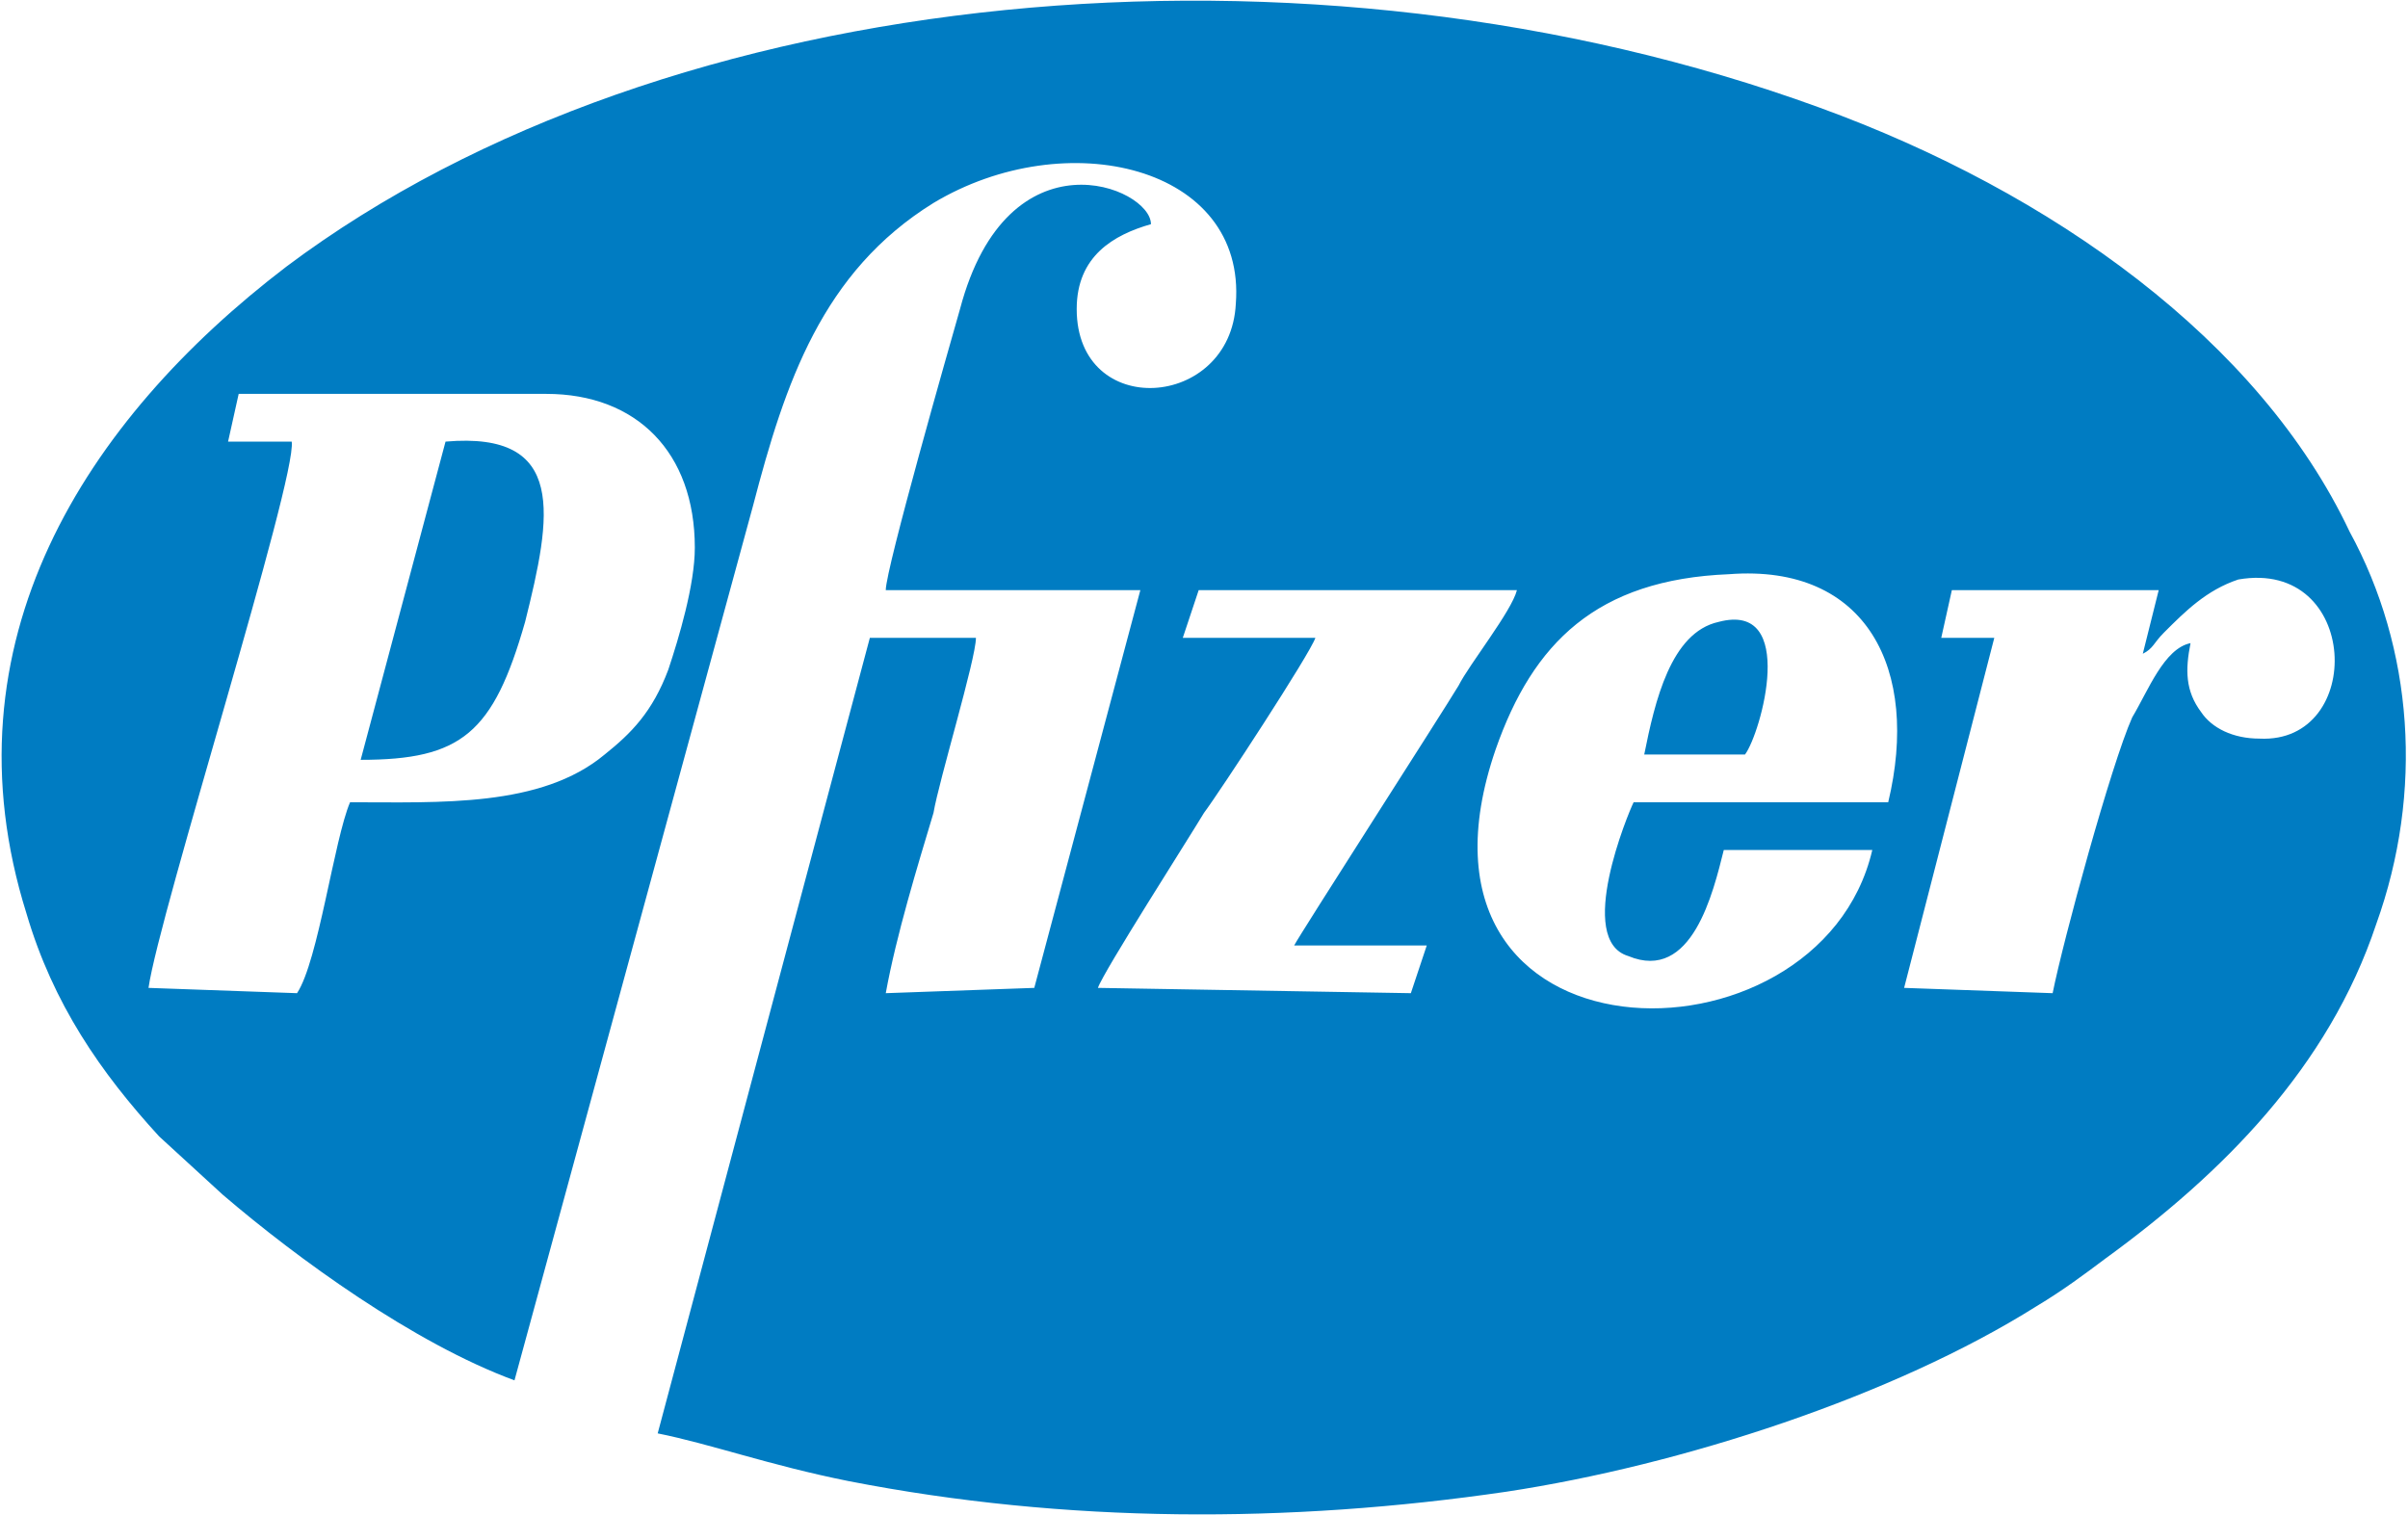
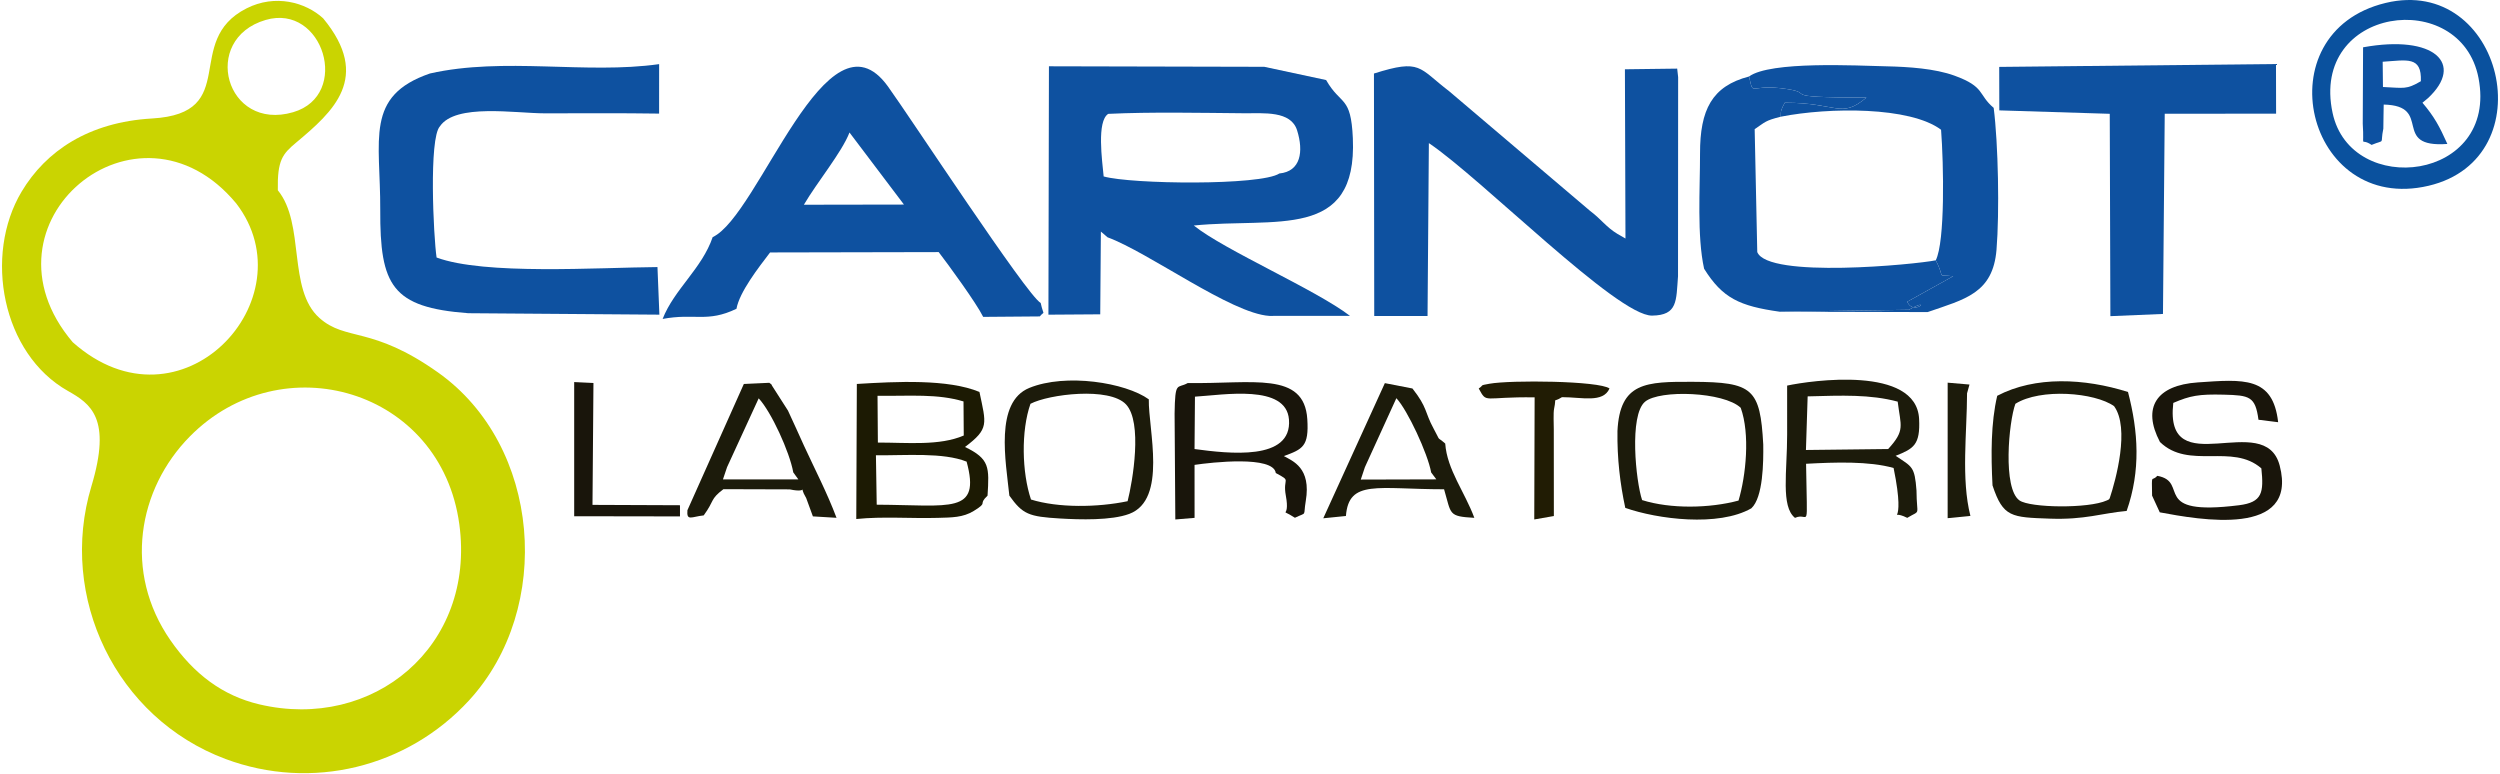
- <svg xmlns="http://www.w3.org/2000/svg" xml:space="preserve" width="636px" height="400px" version="1.0" style="shape-rendering:geometricPrecision; text-rendering:geometricPrecision; image-rendering:optimizeQuality; fill-rule:evenodd; clip-rule:evenodd" viewBox="0 0 454 285">
+ <svg xmlns="http://www.w3.org/2000/svg" xml:space="preserve" width="291px" height="90px" version="1.0" style="shape-rendering:geometricPrecision; text-rendering:geometricPrecision; image-rendering:optimizeQuality; fill-rule:evenodd; clip-rule:evenodd" viewBox="0 0 2467.03 764.23">
  <defs>
    <style type="text/css">
   
-     .fil0 {fill:#007CC2}
+     .fil2 {fill:#0A519E}
+     .fil6 {fill:#0D51A1}
+     .fil1 {fill:#0E51A0}
+     .fil5 {fill:#19150B}
+     .fil3 {fill:#1C1A03}
+     .fil4 {fill:#1C1B0B}
+     .fil7 {fill:#211C04}
+     .fil0 {fill:#CAD401}
   
  </style>
  </defs>
  <g id="Capa_x0020_1">
-     <path class="fil0" d="M353 160c-10,43 -92,42 -71,-19 7,-20 19,-32 44,-33 26,-2 36,18 30,43l-48 0c-1,2 -11,26 -1,29 12,5 16,-12 18,-20l28 0zm-43 -18l19 0c3,-4 10,-29 -5,-25 -9,2 -12,15 -14,25zm-242 1c19,0 25,-5 31,-26 5,-20 8,-36 -15,-34l-16 60zm336 -20c2,-1 2,-2 4,-4 4,-4 8,-8 14,-10 23,-4 24,31 4,30 -5,0 -9,-2 -11,-5 -3,-4 -3,-8 -2,-13 -5,1 -8,9 -11,14 -4,9 -13,42 -15,52l-28 -1 17 -66 -10 0 2 -9 39 0 -3 12zm-178 -12l60 0c-1,4 -9,14 -11,18 -3,5 -30,47 -31,49l25 0 -3 9 -59 -1c1,-3 17,-28 20,-33 3,-4 20,-30 21,-33l-25 0 3 -9zm-100 15c-3,8 -7,12 -12,16 -12,10 -31,9 -48,9 -3,7 -6,30 -10,36l-28 -1c2,-14 28,-96 27,-103l-12 0 2 -9c19,0 39,0 58,0 17,0 28,11 28,29 0,7 -3,17 -5,23zm-29 134l45 -165c6,-23 13,-44 34,-57 25,-15 59,-7 57,19 -1,20 -30,22 -30,1 0,-10 7,-14 14,-16 0,-7 -27,-18 -36,16 -2,7 -14,49 -14,53l48 0 -20 75 -28 1c2,-11 6,-24 9,-34 1,-6 8,-29 8,-33l-20 0 -40 150c10,2 21,6 36,9 41,8 83,8 124,2 33,-5 73,-18 100,-35 5,-3 9,-6 13,-9 22,-16 42,-36 51,-63 9,-25 7,-52 -5,-74 -17,-36 -56,-64 -100,-80 -96,-35 -217,-24 -289,30 -38,29 -65,71 -49,122 5,17 14,30 25,42l12 11c14,12 36,28 55,35z" />
+     <g id="_105553168132864">
+       <path class="fil0" d="M260.56 19.72c56.96,-16.68 84.55,74.37 27.23,91.17 -66.79,19.56 -91.84,-72.25 -27.23,-91.17zm201.05 672.54c83.86,-91.3 71.14,-251.89 -30.54,-324.04 -65.65,-46.58 -91.06,-30.55 -117.33,-53.94 -31.77,-28.28 -13.89,-92.89 -41.12,-126.22 -0.6,-29.77 4.69,-35.9 18.03,-47.06 36.43,-30.51 75.08,-64.34 26.77,-122.88 -17.36,-15.91 -47.43,-24.21 -75.75,-9.83 -63.67,32.33 -4.64,103.71 -93.38,108.82 -62.49,3.59 -104.88,32.06 -128.93,72.34 -37.64,63.03 -19.31,160.24 45.69,196.91 22.47,12.68 43.64,26.9 23.29,94.32 -32.97,109.23 24.15,228.99 132.56,269.49 85.03,31.78 179.73,8.46 240.71,-57.91zm-207.38 3.91c-36.19,-8.57 -64.56,-29.92 -87.72,-63.26 -46.83,-67.47 -32.08,-149.54 19.05,-201.42 90.86,-92.18 248.38,-47.04 266.46,86.8 16.32,120.72 -85.36,204.48 -197.79,177.88zm-22.73 -495.11c72.65,94.57 -54.82,232.15 -161.62,137.18 -100.05,-117.76 64.18,-254.45 161.62,-137.18z" />
+       <path class="fil1" d="M1262.55 171.47c-18.43,12.13 -146.54,10.65 -173.68,2.92 -1.48,-15.82 -6.99,-54.47 4.52,-61.85 42.96,-2.02 90.88,-0.96 134.29,-0.59 19.47,0.16 46.24,-2.76 52.4,16.93 6.52,20.88 3.66,40.51 -17.53,42.59zm-228.27 139.56l51.21 -0.36 0.63 -81.78 6.6 5.66c40.73,14.92 122.13,75.34 159.94,77.69l79.67 -0.05c-34.05,-26.06 -123.78,-64.76 -154.38,-89.28 80.92,-8.2 161.72,15.37 157.22,-86.28 -1.89,-42.74 -11.72,-31.81 -26.43,-57.52l-61.12 -13.08 -212.84 -0.51 -0.5 245.51z" />
+       <path class="fil1" d="M1356.03 72.68l0.28 239.64 52.69 -0.01 1.31 -170.86c51.84,34.84 186.18,170.96 220.62,170.5 25.45,-0.34 23.75,-14.61 25.64,-38.9l0.12 -196.75 -0.94 -8.48 -51.67 0.66 0.55 167.28 -8.03 -4.64c-11.22,-6.8 -15.72,-14.25 -27.07,-22.78l-139.13 -118.14c-30.43,-23.19 -27.61,-32.3 -74.37,-17.52z" />
+       <path class="fil1" d="M792.57 202.36c12.92,-22.1 37.54,-51.81 45.08,-71.4l53.83 71.23 -98.91 0.17zm-90.14 32c-10.67,31.23 -37.94,51.46 -49.48,80.88 31.63,-5.96 43.96,3.92 72.99,-10.04 2.98,-16.63 21.85,-40.77 33.22,-55.68l166.65 -0.35c9.15,11.85 37.25,50.33 43.98,64.04l55.94 -0.46c5.33,-6.37 3.97,0.69 0.91,-13.29 -13.69,-7.55 -128.77,-183.25 -151.03,-214.08 -60.33,-83.5 -127.26,127.71 -173.18,148.98z" />
+       <path class="fil1" d="M422.97 72.63c-64.71,22.25 -48.82,64.83 -49.12,134.84 -0.32,74.79 11.48,96.42 86.97,102.11l188.93 1.43 -1.9 -47.04c-59.15,0.46 -170.94,8.11 -218.32,-9.44 -3.05,-20.55 -7.77,-117.83 3.3,-129.67 15.49,-22.87 74.66,-12.84 103.67,-12.84 37.72,0 75.46,-0.32 112.97,0.27l0.03 -48.91c-72.34,10.27 -153.19,-7.3 -226.53,9.25z" />
+       <polygon class="fil1" points="1974.14,109.1 2083.3,112.49 2083.92,312.49 2135.9,310.31 2137.64,112.42 2247.71,112.35 2247.61,63.29 1974.04,66.13 " />
+       <path class="fil1" d="M1682.35 265.6c18.2,29.2 35.17,36.92 74.67,42.5l127.75 -1.92c24.04,-13.56 4.89,6.85 -1.63,-7.96l45.37 -25.19c-17.56,-2.07 -7.08,3.69 -17.18,-15.74 -19.99,4.11 -165.88,18.26 -176.43,-8.15l-2.57 -121.49c10.66,-7.06 9.92,-8.29 25.82,-12.31 -0.11,-6.34 0.34,-6.88 3.94,-13.83 52.83,0 54.91,16.34 80.67,-5.01 -96.39,-0.2 -42.78,-4.55 -85.39,-9.39 -30.08,-3.42 -26.01,8.52 -30.6,-11.51 -36.73,9.55 -48.5,32.91 -48.44,76.13 0.04,35.23 -3.13,81.42 4.02,113.87z" />
+       <path class="fil1" d="M1726.77 75.6c4.59,20.03 0.52,8.09 30.6,11.51 42.61,4.84 -11,9.19 85.39,9.39 -25.76,21.35 -27.84,5.01 -80.67,5.01 -3.6,6.95 -4.05,7.49 -3.94,13.83 47.75,-9.38 127.84,-10.09 158.42,12.91 2.59,34.05 4.08,110.44 -5.24,129.04 10.1,19.43 -0.38,13.67 17.18,15.74l-45.37 25.19c6.52,14.81 25.67,-5.6 1.63,7.96l-127.75 1.92 146.27 0.36c36.79,-12.73 64.55,-18.5 68.08,-61.64 3,-36.59 1.74,-104.65 -2.79,-140.21 -15.78,-13.31 -8.08,-20.7 -38.82,-31.86 -19.34,-7.02 -45.55,-8.72 -66.7,-9.19 -30.26,-0.69 -115.15,-5.35 -136.29,10.04z" />
+       <path class="fil2" d="M2303.55 111.63c-22.51,-105.2 126.82,-124.86 144.24,-34.52 19.68,102.12 -126.2,118.88 -144.24,34.52zm52.34 -108.71c-121.43,29.36 -78.73,209.28 42.55,180.69 116.28,-27.41 73.04,-208.63 -42.55,-180.69z" />
+       <path class="fil3" d="M864.56 498.84l-0.78 -48.84c29.56,0.29 66.38,-3.03 89.63,6.28 14.25,52.35 -15.76,42.92 -88.85,42.56zm1.14 -61.41l-0.34 -46.19c32.58,0.28 59.23,-2.21 84.99,5.54l0.24 33.69c-24.01,10.35 -55.54,6.94 -84.89,6.96zm-21.34 75.57c26.45,-2.73 53.87,-0.37 80.74,-1.14 13.55,-0.39 24.66,-0.23 35.42,-6.87 15.13,-9.33 3.41,-5.44 13.58,-15.11 1.7,-28 2.33,-36.26 -22.29,-48.09 24.1,-18.09 20.93,-22.64 14.29,-54.39 -31.12,-12.94 -82.27,-10.27 -121.19,-7.9l-0.55 133.5z" />
+       <path class="fil4" d="M1784.7 391.78c33.67,-0.89 61.66,-2.12 89,5.2 2.97,24.39 7.67,28.14 -9.42,46.84l-81.27 0.95 1.69 -52.99zm-20.27 37.57c0.04,36.67 -6.39,71.22 7.75,82.51 14.34,-6.55 11.93,18.41 10.96,-53.46 28.45,-1.53 62.27,-2.75 86.51,4.17 13.48,65.63 -8.04,38.5 13.49,49.28 13.93,-8.42 9.32,-0.51 9.14,-27.02 -1.78,-24.02 -4.32,-23.38 -20.63,-34.29 17.71,-7.08 24.47,-10.7 23.21,-36.42 -2.62,-53.09 -107.07,-38.02 -130.44,-33l0.01 48.23z" />
+       <path class="fil5" d="M1178.69 443.84l0.42 -51.78c28.45,-1.7 90.16,-12.61 92.92,22.61 3.24,41.24 -59.67,33.67 -93.34,29.17zm-18.99 69.61l19.03 -1.59 -0.02 -52.37c16.58,-2.48 77.97,-9.43 80.3,8.05 16.32,8.76 6.54,4.06 9.92,22.35 4.65,25.1 -8.2,10.77 8.98,21.87 12.52,-6.05 8.01,-0.47 10.73,-16.64 5.52,-32.8 -12.88,-39.41 -21.66,-44.34 18.65,-6.81 24.9,-9.54 23.18,-36.46 -3.05,-47.69 -54.24,-34.73 -118.19,-35.72 -10.47,5.93 -12.47,-2.8 -12.99,30.29l0.72 104.56z" />
+       <path class="fil4" d="M1112.54 495.39c-29.91,6.26 -68.68,6.69 -95.49,-1.66 -9.01,-26.74 -9.93,-67.85 -0.52,-94.62 18.28,-9.54 77.99,-16.85 94.41,0.58 16.55,17.57 6.67,75.86 1.6,95.7zm-116.88 -5.51c13.21,18.52 19.27,20.76 50.06,22.6 19.33,1.15 50.84,2.1 68.51,-4.56 37.8,-14.24 18.71,-83.41 19.26,-113.22 -22.88,-16.5 -81.99,-26.07 -118.13,-11.27 -34.44,14.1 -23.18,72.76 -19.7,106.45z" />
+       <path class="fil5" d="M2125.14 489.88l7.59 16.51c38.92,7.27 137.13,25.26 118.55,-46.17 -14.66,-56.41 -114.36,18.84 -105.19,-61.98 16.62,-7.14 25.21,-8.78 49.99,-8.15 25.46,0.65 31.12,1.71 34.21,24.79l19.45 2.43c-5.1,-45.47 -34.21,-42.43 -79.39,-39.34 -41.01,2.81 -55.36,24.78 -37.44,58.88 28.56,27.8 71.4,0.83 100.24,26.09 2.47,23.9 1.03,33.53 -22.03,36.43 -89,11.17 -48.16,-23.18 -80.85,-29.06 -5.98,6.67 -5.43,-3.84 -5.13,19.57z" />
+       <path class="fil4" d="M1718.55 403.08c9.36,26 5.17,67.05 -2.17,91.69 -28.49,7.66 -67.06,8.42 -95.3,-0.48 -6.2,-18.44 -13,-83.94 2.91,-97.24 14.52,-12.12 77.84,-9.83 94.56,6.03zm-121.84 22.95c-0.36,27.32 2.6,52.02 7.73,75.96 31.77,11.15 92,19.03 124.57,0.45 11.81,-10.84 12.02,-46.05 11.81,-63 -3,-55.43 -10.39,-61.78 -69.5,-62.05 -46.51,-0.21 -72.24,0.34 -74.61,48.64z" />
+       <path class="fil4" d="M1990.03 399.11c24.81,-15.61 78.57,-11.21 97.56,2.36 15.72,21.71 1.71,72.92 -4.31,90.95 -0.5,1.5 -2.22,1.91 -2.95,2.24 -18.04,8.18 -75.73,7.37 -86.27,-0.04 -16.69,-11.75 -10.64,-77.58 -4.03,-95.51zm-22.61 80.68c10.48,31.63 18.73,31.49 56.84,32.85 34.39,1.23 51.1,-5.38 75.75,-7.63 13.97,-39.86 11.55,-78.39 1.32,-117.57 -42.99,-13.59 -91.69,-15.94 -129.26,3.76 -6.29,26.8 -6.23,58.09 -4.65,88.59z" />
+       <path class="fil4" d="M716.64 461.74l31.26 -68.02c12.37,13.24 30.57,52.97 34.18,73.18l5.04 6.96 -74.54 -0.05 4.06 -12.07zm-39.19 42.59c-0.91,11.09 4.02,6.37 16.11,5.09 10.84,-14.78 6.07,-15.79 19.47,-25.92l65.59 0.2c20.82,4.45 7.22,-6.77 16.28,8.71l6.58 17.99 23.35 1.4c-9.32,-24.76 -21.32,-47.77 -32.13,-71.22 -5.79,-12.54 -10.39,-23.25 -15.85,-34.73l-15.8 -24.69c-0.36,-1.71 -1.73,-1.84 -2.64,-2.8l-25.18 1.16 -55.78 124.81z" />
+       <path class="fil4" d="M1347.09 461.74l31.1 -68.17c10.97,11.66 30.95,54.49 34.4,73.42l5.1 6.81 -74.68 0.21 4.08 -12.27zm-18.77 48.27c2.85,-36.36 31.03,-26.43 97.02,-26.41 7.31,24.83 3.81,26.77 29.91,28.23 -9.36,-25.34 -26.98,-47.68 -28.77,-73.42 -9.54,-8.33 -3.52,-0.17 -11.56,-14.92 -8.79,-16.14 -5.81,-20.41 -20.85,-39.51l-27.26 -5.29 -60.88 133.58 22.39 -2.26z" />
+       <path class="fil6" d="M2353.06 61.03c24.02,-1.53 38.69,-5.86 37.74,19.25 -14.54,8.49 -16.41,6.63 -37.47,5.71l-0.27 -24.96zm-10.96 82.2c14.33,-5.91 8.12,0.62 11.61,-16.1 0.12,-0.59 0.16,-20.37 0.35,-23.78 49.53,1.05 6.58,43.05 62.94,38.93 -7.89,-17.53 -12.94,-26.96 -24.63,-40.74l5.5 -4.57c36.36,-33.88 6.43,-63.08 -64.19,-50.21l-0.32 75.43c1.73,27.02 -3.28,12.93 8.74,21.04z" />
+       <path class="fil7" d="M1514.48 513.43l19.37 -3.38 -0.07 -85.72c-0.01,-4.62 -0.54,-16.37 0.29,-20.29 2.84,-13.34 -2.27,-5.1 7.8,-11.48 19.8,-0.01 40.56,6.04 47,-8.58 -10.47,-7.61 -97.58,-8.5 -118.75,-4.68 -10.4,1.88 -4.99,1.02 -10.53,4.68 8.44,15.41 3.64,7.99 55.25,8.76l-0.36 120.69z" />
+       <polygon class="fil5" points="584.58,378.55 565.54,377.64 565.54,510.25 670.11,510.42 670.11,499.38 583.63,499.02 " />
+       <path class="fil4" d="M1945.57 509.92c-9.31,-36.53 -3.37,-82.56 -3.32,-121.17l2.41 -8.67 -21.57 -1.85 -0.02 133.94 22.5 -2.25z" />
+     </g>
  </g>
</svg>
